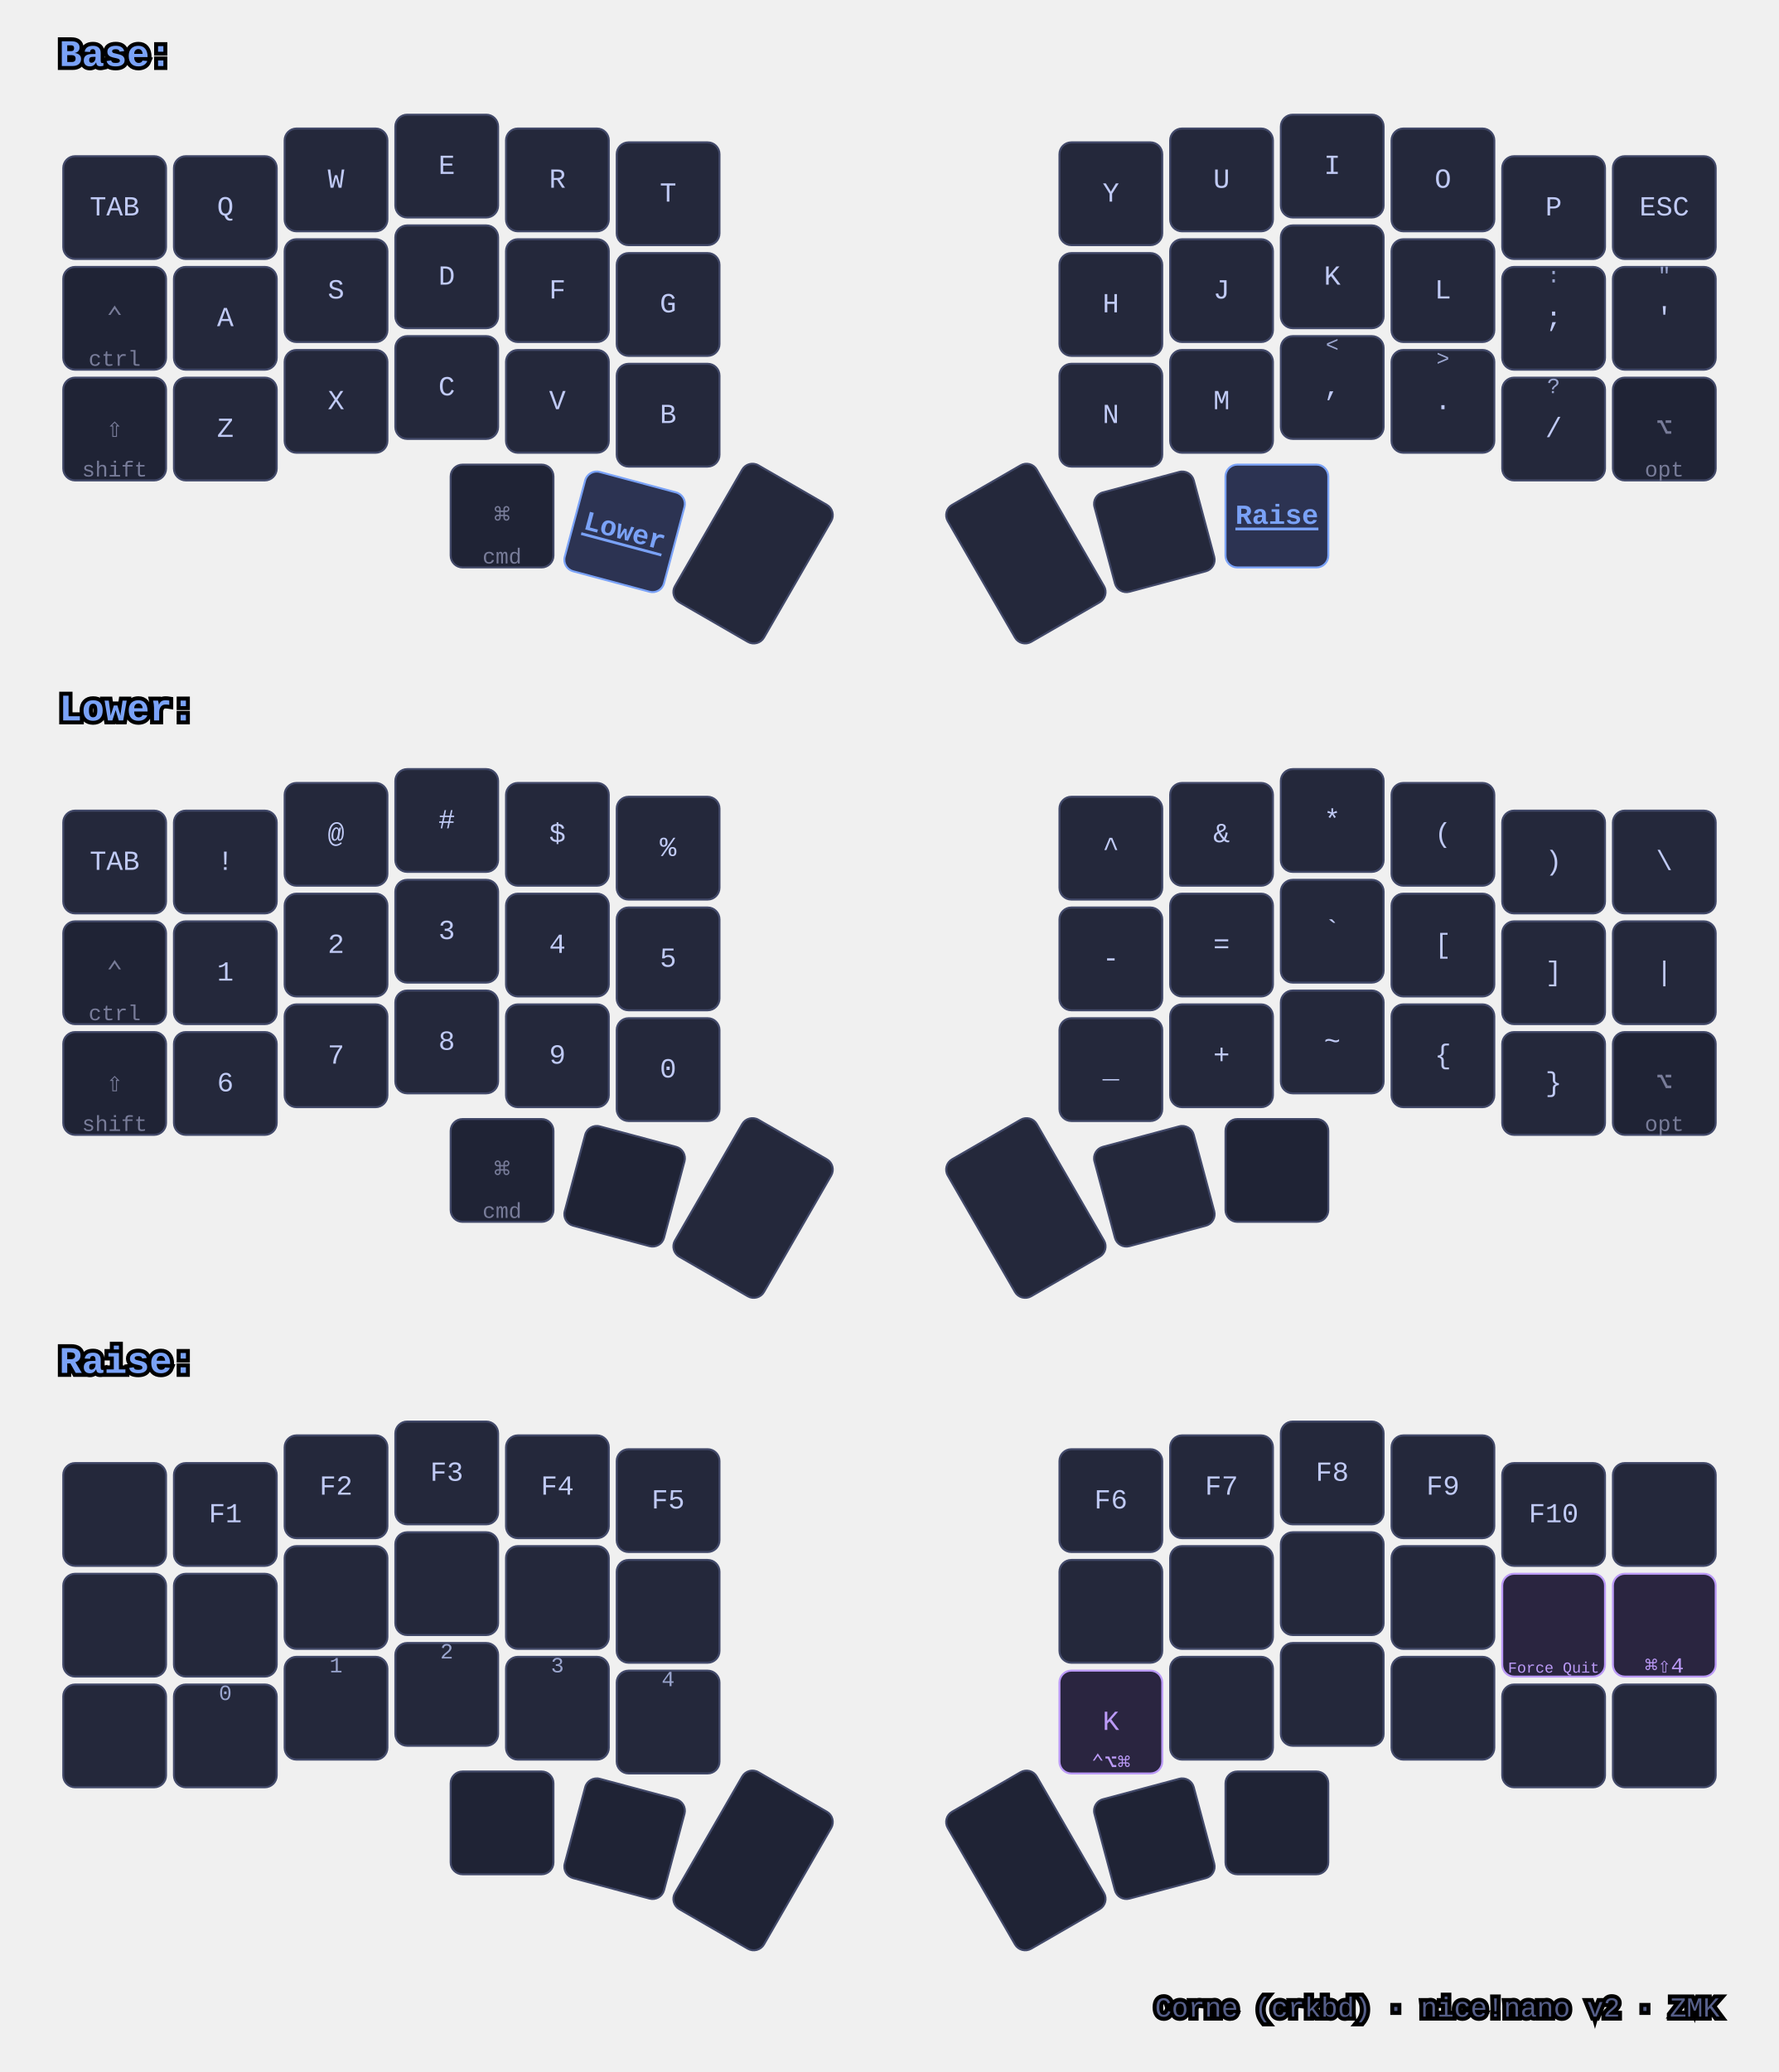
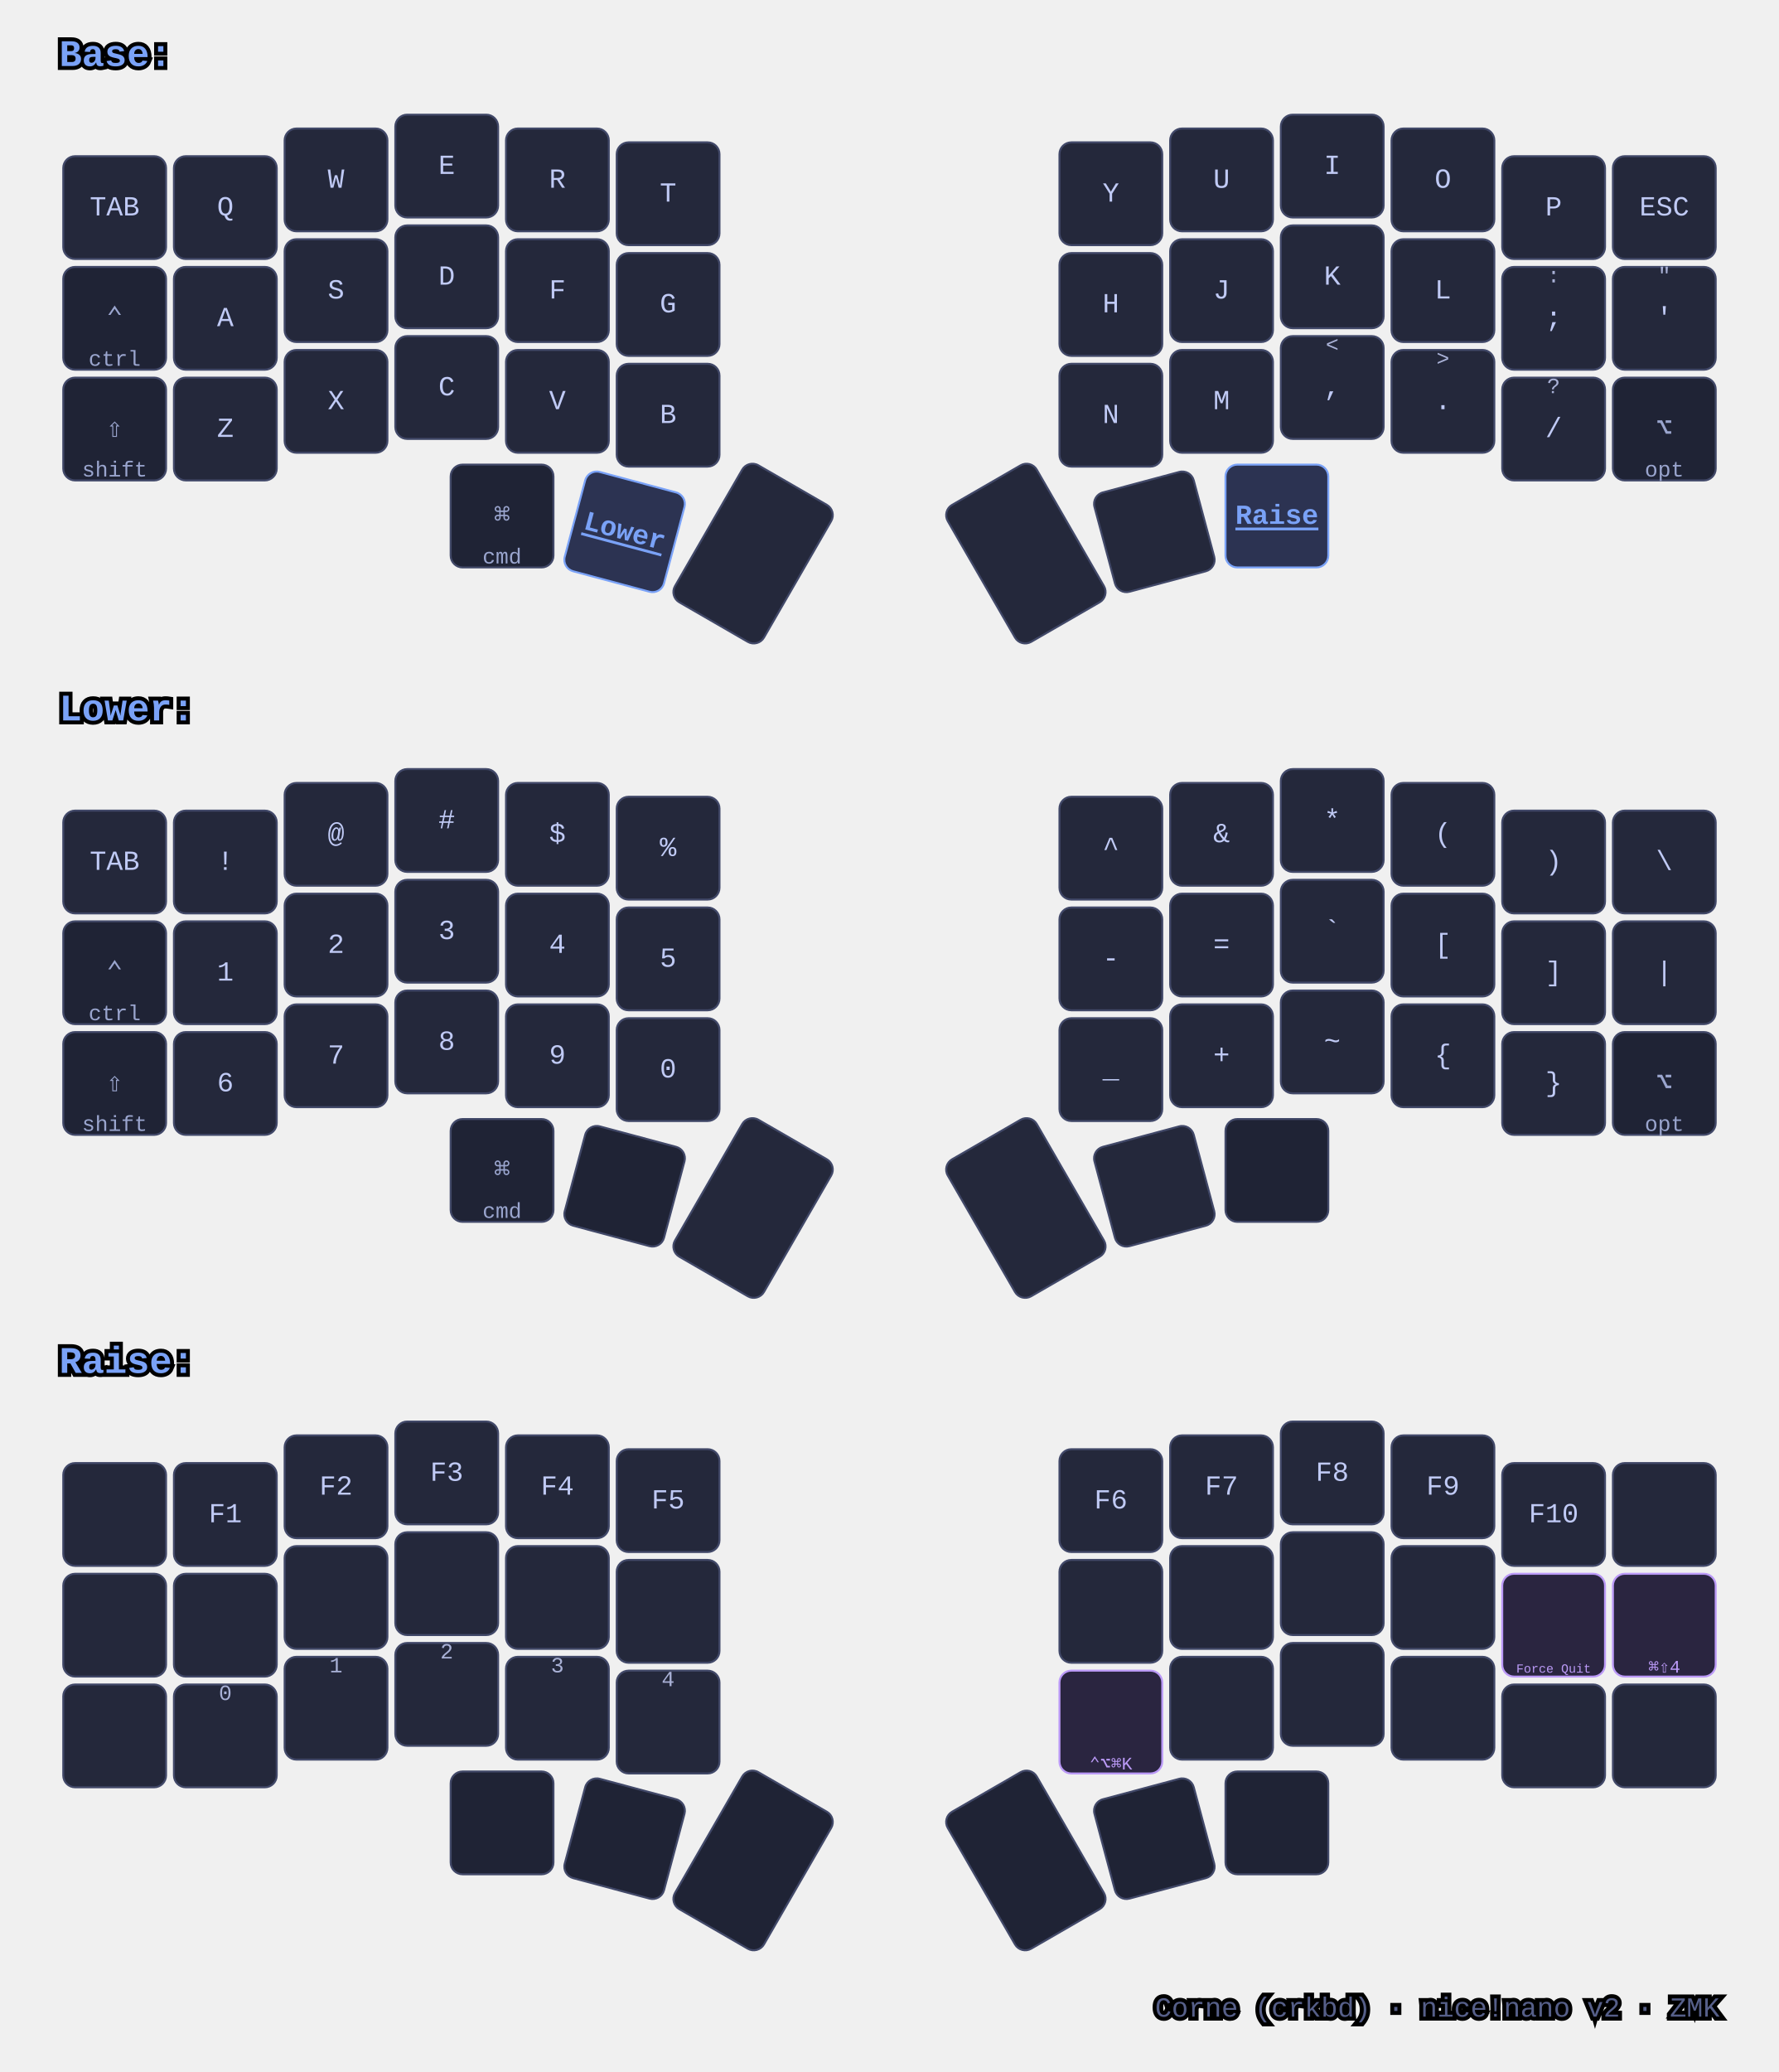
<svg xmlns="http://www.w3.org/2000/svg" xmlns:xlink="http://www.w3.org/1999/xlink" width="900" height="1048" viewBox="0 0 900 1048" class="keymap">
  <defs>/* start glyphs */
<svg id="mdi:arrow-down">
      <svg id="mdi-arrow-down" viewBox="0 0 24 24">
        <path d="M11,4H13V16L18.5,10.5L19.92,11.92L12,19.84L4.08,11.92L5.5,10.5L11,16V4Z" />
      </svg>
    </svg>
    <svg id="mdi:arrow-left">
      <svg id="mdi-arrow-left" viewBox="0 0 24 24">
        <path d="M20,11V13H8L13.5,18.5L12.08,19.92L4.16,12L12.08,4.08L13.5,5.5L8,11H20Z" />
      </svg>
    </svg>
    <svg id="mdi:arrow-right">
      <svg id="mdi-arrow-right" viewBox="0 0 24 24">
        <path d="M4,11V13H16L10.5,18.5L11.92,19.92L19.84,12L11.92,4.08L10.5,5.5L16,11H4Z" />
      </svg>
    </svg>
    <svg id="mdi:arrow-up">
      <svg id="mdi-arrow-up" viewBox="0 0 24 24">
        <path d="M13,20H11V8L5.5,13.5L4.08,12.08L12,4.16L19.92,12.08L18.5,13.5L13,8V20Z" />
      </svg>
    </svg>
    <svg id="mdi:backspace-outline">
      <svg id="mdi-backspace-outline" viewBox="0 0 24 24">
        <path d="M19,15.59L17.59,17L14,13.41L10.41,17L9,15.59L12.59,12L9,8.41L10.41,7L14,10.59L17.59,7L19,8.41L15.41,12L19,15.59M22,3A2,2 0 0,1 24,5V19A2,2 0 0,1 22,21H7C6.31,21 5.77,20.64 5.41,20.11L0,12L5.41,3.88C5.77,3.35 6.31,3 7,3H22M22,5H7L2.28,12L7,19H22V5Z" />
      </svg>
    </svg>
    <svg id="mdi:bluetooth">
      <svg id="mdi-bluetooth" viewBox="0 0 24 24">
        <path d="M14.88,16.29L13,18.17V14.41M13,5.83L14.88,7.71L13,9.58M17.71,7.71L12,2H11V9.58L6.41,5L5,6.41L10.59,12L5,17.58L6.41,19L11,14.41V22H12L17.71,16.29L13.41,12L17.71,7.71Z" />
      </svg>
    </svg>
    <svg id="mdi:bluetooth-off">
      <svg id="mdi-bluetooth-off" viewBox="0 0 24 24">
        <path d="M13,5.83L14.88,7.71L13.28,9.31L14.69,10.72L17.71,7.7L12,2H11V7.03L13,9.03M5.41,4L4,5.41L10.59,12L5,17.59L6.41,19L11,14.41V22H12L16.29,17.71L18.59,20L20,18.59M13,18.17V14.41L14.88,16.29" />
      </svg>
    </svg>
    <svg id="mdi:camera">
      <svg id="mdi-camera" viewBox="0 0 24 24">
        <path d="M4,4H7L9,2H15L17,4H20A2,2 0 0,1 22,6V18A2,2 0 0,1 20,20H4A2,2 0 0,1 2,18V6A2,2 0 0,1 4,4M12,7A5,5 0 0,0 7,12A5,5 0 0,0 12,17A5,5 0 0,0 17,12A5,5 0 0,0 12,7M12,9A3,3 0 0,1 15,12A3,3 0 0,1 12,15A3,3 0 0,1 9,12A3,3 0 0,1 12,9Z" />
      </svg>
    </svg>
    <svg id="mdi:close-octagon">
      <svg id="mdi-close-octagon" viewBox="0 0 24 24">
        <path d="M8.27,3L3,8.27V15.73L8.27,21H15.73L21,15.73V8.27L15.73,3M8.41,7L12,10.59L15.59,7L17,8.41L13.41,12L17,15.59L15.59,17L12,13.41L8.41,17L7,15.59L10.59,12L7,8.41" />
+       </svg>
+     </svg>
+     <svg id="mdi:keyboard-outline">
+       <svg id="mdi-keyboard-outline" viewBox="0 0 24 24">
+         <path d="M4,5A2,2 0 0,0 2,7V17A2,2 0 0,0 4,19H20A2,2 0 0,0 22,17V7A2,2 0 0,0 20,5H4M4,7H20V17H4V7M5,8V10H7V8H5M8,8V10H10V8H8M11,8V10H13V8H11M14,8V10H16V8H14M17,8V10H19V8H17M5,11V13H7V11H5M8,11V13H10V11H8M11,11V13H13V11H11M14,11V13H16V11H14M17,11V13H19V11H17M8,14V16H16V14H8Z" />
      </svg>
    </svg>
    <svg id="mdi:keyboard-return">
      <svg id="mdi-keyboard-return" viewBox="0 0 24 24">
        <path d="M19,7V11H5.83L9.41,7.41L8,6L2,12L8,18L9.41,16.58L5.83,13H21V7H19Z" />
      </svg>
    </svg>
    <svg id="mdi:keyboard-space">
      <svg id="mdi-keyboard-space" viewBox="0 0 24 24">
        <path d="M3 15H5V19H19V15H21V19C21 20.1 20.1 21 19 21H5C3.9 21 3 20.1 3 19V15Z" />
      </svg>
    </svg>
    <svg id="mdi:play-pause">
      <svg id="mdi-play-pause" viewBox="0 0 24 24">
        <path d="M3,5V19L11,12M13,19H16V5H13M18,5V19H21V5" />
      </svg>
    </svg>
    <svg id="mdi:skip-next">
      <svg id="mdi-skip-next" viewBox="0 0 24 24">
        <path d="M16,18H18V6H16M6,18L14.5,12L6,6V18Z" />
      </svg>
    </svg>
    <svg id="mdi:skip-previous">
      <svg id="mdi-skip-previous" viewBox="0 0 24 24">
        <path d="M6,18V6H8V18H6M9.5,12L18,6V18L9.5,12Z" />
      </svg>
    </svg>
    <svg id="mdi:volume-minus">
      <svg id="mdi-volume-minus" viewBox="0 0 24 24">
        <path d="M3,9H7L12,4V20L7,15H3V9M14,11H22V13H14V11Z" />
      </svg>
    </svg>
    <svg id="mdi:volume-plus">
      <svg id="mdi-volume-plus" viewBox="0 0 24 24">
        <path d="M3,9H7L12,4V20L7,15H3V9M14,11H17V8H19V11H22V13H19V16H17V13H14V11Z" />
      </svg>
    </svg>
  </defs>/* end glyphs */
<style>/* inherit to force styles through use tags */
svg path {
    fill: inherit;
}

/* font and background color specifications */
svg.keymap {
    font-family: SFMono-Regular,Consolas,Liberation Mono,Menlo,monospace;
    font-size: 14px;
    font-kerning: normal;
    text-rendering: optimizeLegibility;
    fill: #24292e;
}

/* default key styling */
rect.key {
    fill: #f6f8fa;
}

rect.key, rect.combo {
    stroke: #c9cccf;
    stroke-width: 1;
}

/* default key side styling, only used is draw_key_sides is set */
rect.side {
    filter: brightness(90%);
}

/* color accent for combo boxes */
rect.combo, rect.combo-separate {
    fill: #cdf;
}

/* color accent for held keys */
rect.held, rect.combo.held {
    fill: #fdd;
}

/* color accent for ghost (optional) keys */
rect.ghost, rect.combo.ghost {
    stroke-dasharray: 4, 4;
    stroke-width: 2;
}

text {
    text-anchor: middle;
    dominant-baseline: middle;
}

/* styling for layer labels */
text.label {
    font-weight: bold;
    text-anchor: start;
    stroke: white;
    stroke-width: 4;
    paint-order: stroke;
}

/* styling for optional footer */
text.footer {
    text-anchor: end;
    dominant-baseline: auto;
    stroke: white;
    stroke-width: 4;
    paint-order: stroke;
}

/* styling for combo tap, and key non-tap label text */
text.combo, text.hold, text.shifted, text.left, text.right {
    font-size: 11px;
}

text.hold {
    text-anchor: middle;
    dominant-baseline: auto;
}

text.shifted {
    text-anchor: middle;
    dominant-baseline: hanging;
}

text.left {
    text-anchor: start;
}

text.right {
    text-anchor: end;
}

text.layer-activator {
    text-decoration: underline;
}

/* styling for hold/shifted label text in combo box */
text.combo.hold, text.combo.shifted, text.combo.left, text.combo.right {
    font-size: 8px;
}

/* lighter symbol for transparent keys */
text.trans {
    fill: #7b7e81;
}

/* styling for combo dendrons */
path.combo {
    stroke-width: 1;
    stroke: gray;
    fill: none;
}

/* Start Tabler Icons Cleanup */
/* cannot use height/width with glyphs */
.icon-tabler &gt; path {
    fill: inherit;
    stroke: inherit;
    stroke-width: 2;
}
/* hide tabler's default box */
.icon-tabler &gt; path[stroke="none"][fill="none"] {
    visibility: hidden;
}
/* End Tabler Icons Cleanup */

svg.keymap { fill: #d1d6db; }
rect.key { fill: #3f4750; }
rect.key, rect.combo { stroke: #60666c; }
rect.combo, rect.combo-separate { fill: #1f3d7a; }
rect.held, rect.combo.held { fill: #854747; }
text.label, text.footer { stroke: black; }
text.trans { fill: #7e8184; }
path.combo { stroke: #7f7f7f; }

/* Tokyo Night inspired palette */
svg.keymap { background-color: #1a1b26; }
rect.key { fill: #24283b; stroke: #414868; stroke-width: 1; }
text { fill: #c0caf5; }
- text.shifted, text.hold { fill: #9aa5ce; }
+ text.shifted, text.hold { fill: #a9b1d6; }
text.label { font-size: 19px; font-weight: 700; fill: #7aa2f7; }
text.footer { fill: #565f89; }
.mod rect { fill: #1f2335; }
- .mod text { fill: #787c99; }
+ .mod text { fill: #9aa5ce; }
.layer rect { fill: #2c3352; stroke: #7aa2f7; }
.layer text { fill: #7aa2f7; font-weight: 600; }
.shortcut rect { fill: #2a2540; stroke: #bb9af7; }
.shortcut text { fill: #bb9af7; }
+ .shortcut text.hold { font-size: 9px; }
.held rect { fill: #3d59a1; stroke: #7aa2f7; }
.trans rect { fill: #1f2335; }
.glyph { fill: #c0caf5; }
.shortcut .glyph { fill: #bb9af7; }
</style>
  <g transform="translate(30, 0)" class="layer-Base">
    <text x="0" y="28" class="label" id="Base">Base:</text>
    <g transform="translate(0, 56)">
      <g transform="translate(28, 49)" class="key keypos-0">
        <rect rx="6" ry="6" x="-26" y="-26" width="52" height="52" class="key" />
        <text x="0" y="0" class="key tap">TAB</text>
      </g>
      <g transform="translate(84, 49)" class="key keypos-1">
        <rect rx="6" ry="6" x="-26" y="-26" width="52" height="52" class="key" />
        <text x="0" y="0" class="key tap">Q</text>
      </g>
      <g transform="translate(140, 35)" class="key keypos-2">
        <rect rx="6" ry="6" x="-26" y="-26" width="52" height="52" class="key" />
        <text x="0" y="0" class="key tap">W</text>
      </g>
      <g transform="translate(196, 28)" class="key keypos-3">
        <rect rx="6" ry="6" x="-26" y="-26" width="52" height="52" class="key" />
        <text x="0" y="0" class="key tap">E</text>
      </g>
      <g transform="translate(252, 35)" class="key keypos-4">
        <rect rx="6" ry="6" x="-26" y="-26" width="52" height="52" class="key" />
        <text x="0" y="0" class="key tap">R</text>
      </g>
      <g transform="translate(308, 42)" class="key keypos-5">
        <rect rx="6" ry="6" x="-26" y="-26" width="52" height="52" class="key" />
        <text x="0" y="0" class="key tap">T</text>
      </g>
      <g transform="translate(532, 42)" class="key keypos-6">
        <rect rx="6" ry="6" x="-26" y="-26" width="52" height="52" class="key" />
        <text x="0" y="0" class="key tap">Y</text>
      </g>
      <g transform="translate(588, 35)" class="key keypos-7">
        <rect rx="6" ry="6" x="-26" y="-26" width="52" height="52" class="key" />
        <text x="0" y="0" class="key tap">U</text>
      </g>
      <g transform="translate(644, 28)" class="key keypos-8">
        <rect rx="6" ry="6" x="-26" y="-26" width="52" height="52" class="key" />
        <text x="0" y="0" class="key tap">I</text>
      </g>
      <g transform="translate(700, 35)" class="key keypos-9">
        <rect rx="6" ry="6" x="-26" y="-26" width="52" height="52" class="key" />
        <text x="0" y="0" class="key tap">O</text>
      </g>
      <g transform="translate(756, 49)" class="key keypos-10">
        <rect rx="6" ry="6" x="-26" y="-26" width="52" height="52" class="key" />
        <text x="0" y="0" class="key tap">P</text>
      </g>
      <g transform="translate(812, 49)" class="key keypos-11">
        <rect rx="6" ry="6" x="-26" y="-26" width="52" height="52" class="key" />
        <text x="0" y="0" class="key tap">ESC</text>
      </g>
      <g transform="translate(28, 105)" class="key mod keypos-12">
        <rect rx="6" ry="6" x="-26" y="-26" width="52" height="52" class="key mod" />
        <text x="0" y="0" class="key mod tap">⌃</text>
        <text x="0" y="24" class="key mod hold">ctrl</text>
      </g>
      <g transform="translate(84, 105)" class="key keypos-13">
        <rect rx="6" ry="6" x="-26" y="-26" width="52" height="52" class="key" />
        <text x="0" y="0" class="key tap">A</text>
      </g>
      <g transform="translate(140, 91)" class="key keypos-14">
        <rect rx="6" ry="6" x="-26" y="-26" width="52" height="52" class="key" />
        <text x="0" y="0" class="key tap">S</text>
      </g>
      <g transform="translate(196, 84)" class="key keypos-15">
        <rect rx="6" ry="6" x="-26" y="-26" width="52" height="52" class="key" />
        <text x="0" y="0" class="key tap">D</text>
      </g>
      <g transform="translate(252, 91)" class="key keypos-16">
        <rect rx="6" ry="6" x="-26" y="-26" width="52" height="52" class="key" />
        <text x="0" y="0" class="key tap">F</text>
      </g>
      <g transform="translate(308, 98)" class="key keypos-17">
        <rect rx="6" ry="6" x="-26" y="-26" width="52" height="52" class="key" />
        <text x="0" y="0" class="key tap">G</text>
      </g>
      <g transform="translate(532, 98)" class="key keypos-18">
        <rect rx="6" ry="6" x="-26" y="-26" width="52" height="52" class="key" />
        <text x="0" y="0" class="key tap">H</text>
      </g>
      <g transform="translate(588, 91)" class="key keypos-19">
        <rect rx="6" ry="6" x="-26" y="-26" width="52" height="52" class="key" />
        <text x="0" y="0" class="key tap">J</text>
      </g>
      <g transform="translate(644, 84)" class="key keypos-20">
        <rect rx="6" ry="6" x="-26" y="-26" width="52" height="52" class="key" />
        <text x="0" y="0" class="key tap">K</text>
      </g>
      <g transform="translate(700, 91)" class="key keypos-21">
        <rect rx="6" ry="6" x="-26" y="-26" width="52" height="52" class="key" />
        <text x="0" y="0" class="key tap">L</text>
      </g>
      <g transform="translate(756, 105)" class="key keypos-22">
        <rect rx="6" ry="6" x="-26" y="-26" width="52" height="52" class="key" />
        <text x="0" y="0" class="key tap">;</text>
        <text x="0" y="-24" class="key shifted">:</text>
      </g>
      <g transform="translate(812, 105)" class="key keypos-23">
        <rect rx="6" ry="6" x="-26" y="-26" width="52" height="52" class="key" />
        <text x="0" y="0" class="key tap">'</text>
        <text x="0" y="-24" class="key shifted">"</text>
      </g>
      <g transform="translate(28, 161)" class="key mod keypos-24">
        <rect rx="6" ry="6" x="-26" y="-26" width="52" height="52" class="key mod" />
        <text x="0" y="0" class="key mod tap">⇧</text>
        <text x="0" y="24" class="key mod hold">shift</text>
      </g>
      <g transform="translate(84, 161)" class="key keypos-25">
        <rect rx="6" ry="6" x="-26" y="-26" width="52" height="52" class="key" />
        <text x="0" y="0" class="key tap">Z</text>
      </g>
      <g transform="translate(140, 147)" class="key keypos-26">
        <rect rx="6" ry="6" x="-26" y="-26" width="52" height="52" class="key" />
        <text x="0" y="0" class="key tap">X</text>
      </g>
      <g transform="translate(196, 140)" class="key keypos-27">
        <rect rx="6" ry="6" x="-26" y="-26" width="52" height="52" class="key" />
        <text x="0" y="0" class="key tap">C</text>
      </g>
      <g transform="translate(252, 147)" class="key keypos-28">
        <rect rx="6" ry="6" x="-26" y="-26" width="52" height="52" class="key" />
        <text x="0" y="0" class="key tap">V</text>
      </g>
      <g transform="translate(308, 154)" class="key keypos-29">
        <rect rx="6" ry="6" x="-26" y="-26" width="52" height="52" class="key" />
        <text x="0" y="0" class="key tap">B</text>
      </g>
      <g transform="translate(532, 154)" class="key keypos-30">
        <rect rx="6" ry="6" x="-26" y="-26" width="52" height="52" class="key" />
        <text x="0" y="0" class="key tap">N</text>
      </g>
      <g transform="translate(588, 147)" class="key keypos-31">
        <rect rx="6" ry="6" x="-26" y="-26" width="52" height="52" class="key" />
        <text x="0" y="0" class="key tap">M</text>
      </g>
      <g transform="translate(644, 140)" class="key keypos-32">
        <rect rx="6" ry="6" x="-26" y="-26" width="52" height="52" class="key" />
        <text x="0" y="0" class="key tap">,</text>
        <text x="0" y="-24" class="key shifted">&lt;</text>
      </g>
      <g transform="translate(700, 147)" class="key keypos-33">
        <rect rx="6" ry="6" x="-26" y="-26" width="52" height="52" class="key" />
        <text x="0" y="0" class="key tap">.</text>
        <text x="0" y="-24" class="key shifted">&gt;</text>
      </g>
      <g transform="translate(756, 161)" class="key keypos-34">
        <rect rx="6" ry="6" x="-26" y="-26" width="52" height="52" class="key" />
        <text x="0" y="0" class="key tap">/</text>
        <text x="0" y="-24" class="key shifted">?</text>
      </g>
      <g transform="translate(812, 161)" class="key mod keypos-35">
        <rect rx="6" ry="6" x="-26" y="-26" width="52" height="52" class="key mod" />
        <text x="0" y="0" class="key mod tap">⌥</text>
        <text x="0" y="24" class="key mod hold">opt</text>
      </g>
      <g transform="translate(224, 205)" class="key mod keypos-36">
        <rect rx="6" ry="6" x="-26" y="-26" width="52" height="52" class="key mod" />
        <text x="0" y="0" class="key mod tap">⌘</text>
        <text x="0" y="24" class="key mod hold">cmd</text>
      </g>
      <g transform="translate(286, 213) rotate(15.0)" class="key layer keypos-37">
        <rect rx="6" ry="6" x="-26" y="-26" width="52" height="52" class="key layer" />
        <a href="#Lower">
          <text x="0" y="0" class="key layer tap layer-activator">Lower</text>
        </a>
      </g>
      <g transform="translate(351, 224) rotate(30.0)" class="key keypos-38">
        <rect rx="6" ry="6" x="-26" y="-40" width="52" height="80" class="key" />
        <use href="#mdi:keyboard-return" xlink:href="#mdi:keyboard-return" x="-7" y="-7" height="14" width="14.0" class="key tap glyph mdi:keyboard-return" />
      </g>
      <g transform="translate(489, 224) rotate(-30.0)" class="key keypos-39">
        <rect rx="6" ry="6" x="-26" y="-40" width="52" height="80" class="key" />
        <use href="#mdi:keyboard-space" xlink:href="#mdi:keyboard-space" x="-7" y="-7" height="14" width="14.0" class="key tap glyph mdi:keyboard-space" />
      </g>
      <g transform="translate(554, 213) rotate(-15.0)" class="key keypos-40">
        <rect rx="6" ry="6" x="-26" y="-26" width="52" height="52" class="key" />
        <use href="#mdi:backspace-outline" xlink:href="#mdi:backspace-outline" x="-7" y="-7" height="14" width="14.0" class="key tap glyph mdi:backspace-outline" />
      </g>
      <g transform="translate(616, 205)" class="key layer keypos-41">
        <rect rx="6" ry="6" x="-26" y="-26" width="52" height="52" class="key layer" />
        <a href="#Raise">
          <text x="0" y="0" class="key layer tap layer-activator">Raise</text>
        </a>
      </g>
    </g>
  </g>
  <g transform="translate(30, 331)" class="layer-Lower">
    <text x="0" y="28" class="label" id="Lower">Lower:</text>
    <g transform="translate(0, 56)">
      <g transform="translate(28, 49)" class="key keypos-0">
        <rect rx="6" ry="6" x="-26" y="-26" width="52" height="52" class="key" />
        <text x="0" y="0" class="key tap">TAB</text>
      </g>
      <g transform="translate(84, 49)" class="key keypos-1">
        <rect rx="6" ry="6" x="-26" y="-26" width="52" height="52" class="key" />
        <text x="0" y="0" class="key tap">!</text>
      </g>
      <g transform="translate(140, 35)" class="key keypos-2">
        <rect rx="6" ry="6" x="-26" y="-26" width="52" height="52" class="key" />
        <text x="0" y="0" class="key tap">@</text>
      </g>
      <g transform="translate(196, 28)" class="key keypos-3">
        <rect rx="6" ry="6" x="-26" y="-26" width="52" height="52" class="key" />
        <text x="0" y="0" class="key tap">#</text>
      </g>
      <g transform="translate(252, 35)" class="key keypos-4">
        <rect rx="6" ry="6" x="-26" y="-26" width="52" height="52" class="key" />
        <text x="0" y="0" class="key tap">$</text>
      </g>
      <g transform="translate(308, 42)" class="key keypos-5">
        <rect rx="6" ry="6" x="-26" y="-26" width="52" height="52" class="key" />
        <text x="0" y="0" class="key tap">%</text>
      </g>
      <g transform="translate(532, 42)" class="key keypos-6">
        <rect rx="6" ry="6" x="-26" y="-26" width="52" height="52" class="key" />
        <text x="0" y="0" class="key tap">^</text>
      </g>
      <g transform="translate(588, 35)" class="key keypos-7">
        <rect rx="6" ry="6" x="-26" y="-26" width="52" height="52" class="key" />
        <text x="0" y="0" class="key tap">&amp;</text>
      </g>
      <g transform="translate(644, 28)" class="key keypos-8">
        <rect rx="6" ry="6" x="-26" y="-26" width="52" height="52" class="key" />
        <text x="0" y="0" class="key tap">*</text>
      </g>
      <g transform="translate(700, 35)" class="key keypos-9">
        <rect rx="6" ry="6" x="-26" y="-26" width="52" height="52" class="key" />
        <text x="0" y="0" class="key tap">(</text>
      </g>
      <g transform="translate(756, 49)" class="key keypos-10">
        <rect rx="6" ry="6" x="-26" y="-26" width="52" height="52" class="key" />
        <text x="0" y="0" class="key tap">)</text>
      </g>
      <g transform="translate(812, 49)" class="key keypos-11">
        <rect rx="6" ry="6" x="-26" y="-26" width="52" height="52" class="key" />
        <text x="0" y="0" class="key tap">\</text>
      </g>
      <g transform="translate(28, 105)" class="key mod keypos-12">
        <rect rx="6" ry="6" x="-26" y="-26" width="52" height="52" class="key mod" />
        <text x="0" y="0" class="key mod tap">⌃</text>
        <text x="0" y="24" class="key mod hold">ctrl</text>
      </g>
      <g transform="translate(84, 105)" class="key keypos-13">
        <rect rx="6" ry="6" x="-26" y="-26" width="52" height="52" class="key" />
        <text x="0" y="0" class="key tap">1</text>
      </g>
      <g transform="translate(140, 91)" class="key keypos-14">
        <rect rx="6" ry="6" x="-26" y="-26" width="52" height="52" class="key" />
        <text x="0" y="0" class="key tap">2</text>
      </g>
      <g transform="translate(196, 84)" class="key keypos-15">
        <rect rx="6" ry="6" x="-26" y="-26" width="52" height="52" class="key" />
        <text x="0" y="0" class="key tap">3</text>
      </g>
      <g transform="translate(252, 91)" class="key keypos-16">
        <rect rx="6" ry="6" x="-26" y="-26" width="52" height="52" class="key" />
        <text x="0" y="0" class="key tap">4</text>
      </g>
      <g transform="translate(308, 98)" class="key keypos-17">
        <rect rx="6" ry="6" x="-26" y="-26" width="52" height="52" class="key" />
        <text x="0" y="0" class="key tap">5</text>
      </g>
      <g transform="translate(532, 98)" class="key keypos-18">
        <rect rx="6" ry="6" x="-26" y="-26" width="52" height="52" class="key" />
        <text x="0" y="0" class="key tap">-</text>
      </g>
      <g transform="translate(588, 91)" class="key keypos-19">
        <rect rx="6" ry="6" x="-26" y="-26" width="52" height="52" class="key" />
        <text x="0" y="0" class="key tap">=</text>
      </g>
      <g transform="translate(644, 84)" class="key keypos-20">
        <rect rx="6" ry="6" x="-26" y="-26" width="52" height="52" class="key" />
        <text x="0" y="0" class="key tap">`</text>
      </g>
      <g transform="translate(700, 91)" class="key keypos-21">
        <rect rx="6" ry="6" x="-26" y="-26" width="52" height="52" class="key" />
        <text x="0" y="0" class="key tap">[</text>
      </g>
      <g transform="translate(756, 105)" class="key keypos-22">
        <rect rx="6" ry="6" x="-26" y="-26" width="52" height="52" class="key" />
        <text x="0" y="0" class="key tap">]</text>
      </g>
      <g transform="translate(812, 105)" class="key keypos-23">
        <rect rx="6" ry="6" x="-26" y="-26" width="52" height="52" class="key" />
        <text x="0" y="0" class="key tap">|</text>
      </g>
      <g transform="translate(28, 161)" class="key mod keypos-24">
        <rect rx="6" ry="6" x="-26" y="-26" width="52" height="52" class="key mod" />
        <text x="0" y="0" class="key mod tap">⇧</text>
        <text x="0" y="24" class="key mod hold">shift</text>
      </g>
      <g transform="translate(84, 161)" class="key keypos-25">
        <rect rx="6" ry="6" x="-26" y="-26" width="52" height="52" class="key" />
        <text x="0" y="0" class="key tap">6</text>
      </g>
      <g transform="translate(140, 147)" class="key keypos-26">
        <rect rx="6" ry="6" x="-26" y="-26" width="52" height="52" class="key" />
        <text x="0" y="0" class="key tap">7</text>
      </g>
      <g transform="translate(196, 140)" class="key keypos-27">
        <rect rx="6" ry="6" x="-26" y="-26" width="52" height="52" class="key" />
        <text x="0" y="0" class="key tap">8</text>
      </g>
      <g transform="translate(252, 147)" class="key keypos-28">
        <rect rx="6" ry="6" x="-26" y="-26" width="52" height="52" class="key" />
        <text x="0" y="0" class="key tap">9</text>
      </g>
      <g transform="translate(308, 154)" class="key keypos-29">
        <rect rx="6" ry="6" x="-26" y="-26" width="52" height="52" class="key" />
        <text x="0" y="0" class="key tap">0</text>
      </g>
      <g transform="translate(532, 154)" class="key keypos-30">
        <rect rx="6" ry="6" x="-26" y="-26" width="52" height="52" class="key" />
        <text x="0" y="0" class="key tap">_</text>
      </g>
      <g transform="translate(588, 147)" class="key keypos-31">
        <rect rx="6" ry="6" x="-26" y="-26" width="52" height="52" class="key" />
        <text x="0" y="0" class="key tap">+</text>
      </g>
      <g transform="translate(644, 140)" class="key keypos-32">
        <rect rx="6" ry="6" x="-26" y="-26" width="52" height="52" class="key" />
        <text x="0" y="0" class="key tap">~</text>
      </g>
      <g transform="translate(700, 147)" class="key keypos-33">
        <rect rx="6" ry="6" x="-26" y="-26" width="52" height="52" class="key" />
        <text x="0" y="0" class="key tap">{</text>
      </g>
      <g transform="translate(756, 161)" class="key keypos-34">
        <rect rx="6" ry="6" x="-26" y="-26" width="52" height="52" class="key" />
        <text x="0" y="0" class="key tap">}</text>
      </g>
      <g transform="translate(812, 161)" class="key mod keypos-35">
        <rect rx="6" ry="6" x="-26" y="-26" width="52" height="52" class="key mod" />
        <text x="0" y="0" class="key mod tap">⌥</text>
        <text x="0" y="24" class="key mod hold">opt</text>
      </g>
      <g transform="translate(224, 205)" class="key mod keypos-36">
        <rect rx="6" ry="6" x="-26" y="-26" width="52" height="52" class="key mod" />
        <text x="0" y="0" class="key mod tap">⌘</text>
        <text x="0" y="24" class="key mod hold">cmd</text>
      </g>
      <g transform="translate(286, 213) rotate(15.0)" class="key trans keypos-37">
        <rect rx="6" ry="6" x="-26" y="-26" width="52" height="52" class="key trans" />
      </g>
      <g transform="translate(351, 224) rotate(30.0)" class="key keypos-38">
        <rect rx="6" ry="6" x="-26" y="-40" width="52" height="80" class="key" />
        <use href="#mdi:keyboard-return" xlink:href="#mdi:keyboard-return" x="-7" y="-7" height="14" width="14.0" class="key tap glyph mdi:keyboard-return" />
      </g>
      <g transform="translate(489, 224) rotate(-30.0)" class="key keypos-39">
        <rect rx="6" ry="6" x="-26" y="-40" width="52" height="80" class="key" />
        <use href="#mdi:keyboard-space" xlink:href="#mdi:keyboard-space" x="-7" y="-7" height="14" width="14.0" class="key tap glyph mdi:keyboard-space" />
      </g>
      <g transform="translate(554, 213) rotate(-15.0)" class="key keypos-40">
        <rect rx="6" ry="6" x="-26" y="-26" width="52" height="52" class="key" />
        <use href="#mdi:backspace-outline" xlink:href="#mdi:backspace-outline" x="-7" y="-7" height="14" width="14.0" class="key tap glyph mdi:backspace-outline" />
      </g>
      <g transform="translate(616, 205)" class="key trans keypos-41">
        <rect rx="6" ry="6" x="-26" y="-26" width="52" height="52" class="key trans" />
      </g>
    </g>
  </g>
  <g transform="translate(30, 661)" class="layer-Raise">
    <text x="0" y="28" class="label" id="Raise">Raise:</text>
    <g transform="translate(0, 56)">
      <g transform="translate(28, 49)" class="key keypos-0">
        <rect rx="6" ry="6" x="-26" y="-26" width="52" height="52" class="key" />
      </g>
      <g transform="translate(84, 49)" class="key keypos-1">
        <rect rx="6" ry="6" x="-26" y="-26" width="52" height="52" class="key" />
        <text x="0" y="0" class="key tap">F1</text>
      </g>
      <g transform="translate(140, 35)" class="key keypos-2">
        <rect rx="6" ry="6" x="-26" y="-26" width="52" height="52" class="key" />
        <text x="0" y="0" class="key tap">F2</text>
      </g>
      <g transform="translate(196, 28)" class="key keypos-3">
        <rect rx="6" ry="6" x="-26" y="-26" width="52" height="52" class="key" />
        <text x="0" y="0" class="key tap">F3</text>
      </g>
      <g transform="translate(252, 35)" class="key keypos-4">
        <rect rx="6" ry="6" x="-26" y="-26" width="52" height="52" class="key" />
        <text x="0" y="0" class="key tap">F4</text>
      </g>
      <g transform="translate(308, 42)" class="key keypos-5">
        <rect rx="6" ry="6" x="-26" y="-26" width="52" height="52" class="key" />
        <text x="0" y="0" class="key tap">F5</text>
      </g>
      <g transform="translate(532, 42)" class="key keypos-6">
        <rect rx="6" ry="6" x="-26" y="-26" width="52" height="52" class="key" />
        <text x="0" y="0" class="key tap">F6</text>
      </g>
      <g transform="translate(588, 35)" class="key keypos-7">
        <rect rx="6" ry="6" x="-26" y="-26" width="52" height="52" class="key" />
        <text x="0" y="0" class="key tap">F7</text>
      </g>
      <g transform="translate(644, 28)" class="key keypos-8">
        <rect rx="6" ry="6" x="-26" y="-26" width="52" height="52" class="key" />
        <text x="0" y="0" class="key tap">F8</text>
      </g>
      <g transform="translate(700, 35)" class="key keypos-9">
        <rect rx="6" ry="6" x="-26" y="-26" width="52" height="52" class="key" />
        <text x="0" y="0" class="key tap">F9</text>
      </g>
      <g transform="translate(756, 49)" class="key keypos-10">
        <rect rx="6" ry="6" x="-26" y="-26" width="52" height="52" class="key" />
        <text x="0" y="0" class="key tap">F10</text>
      </g>
      <g transform="translate(812, 49)" class="key keypos-11">
        <rect rx="6" ry="6" x="-26" y="-26" width="52" height="52" class="key" />
      </g>
      <g transform="translate(28, 105)" class="key keypos-12">
        <rect rx="6" ry="6" x="-26" y="-26" width="52" height="52" class="key" />
      </g>
      <g transform="translate(84, 105)" class="key keypos-13">
        <rect rx="6" ry="6" x="-26" y="-26" width="52" height="52" class="key" />
        <use href="#mdi:skip-previous" xlink:href="#mdi:skip-previous" x="-7" y="-7" height="14" width="14.0" class="key tap glyph mdi:skip-previous" />
      </g>
      <g transform="translate(140, 91)" class="key keypos-14">
        <rect rx="6" ry="6" x="-26" y="-26" width="52" height="52" class="key" />
        <use href="#mdi:skip-next" xlink:href="#mdi:skip-next" x="-7" y="-7" height="14" width="14.0" class="key tap glyph mdi:skip-next" />
      </g>
      <g transform="translate(196, 84)" class="key keypos-15">
        <rect rx="6" ry="6" x="-26" y="-26" width="52" height="52" class="key" />
        <use href="#mdi:volume-minus" xlink:href="#mdi:volume-minus" x="-7" y="-7" height="14" width="14.0" class="key tap glyph mdi:volume-minus" />
      </g>
      <g transform="translate(252, 91)" class="key keypos-16">
        <rect rx="6" ry="6" x="-26" y="-26" width="52" height="52" class="key" />
        <use href="#mdi:volume-plus" xlink:href="#mdi:volume-plus" x="-7" y="-7" height="14" width="14.0" class="key tap glyph mdi:volume-plus" />
      </g>
      <g transform="translate(308, 98)" class="key keypos-17">
        <rect rx="6" ry="6" x="-26" y="-26" width="52" height="52" class="key" />
        <use href="#mdi:play-pause" xlink:href="#mdi:play-pause" x="-7" y="-7" height="14" width="14.0" class="key tap glyph mdi:play-pause" />
      </g>
      <g transform="translate(532, 98)" class="key keypos-18">
        <rect rx="6" ry="6" x="-26" y="-26" width="52" height="52" class="key" />
        <use href="#mdi:arrow-left" xlink:href="#mdi:arrow-left" x="-7" y="-7" height="14" width="14.0" class="key tap glyph mdi:arrow-left" />
      </g>
      <g transform="translate(588, 91)" class="key keypos-19">
        <rect rx="6" ry="6" x="-26" y="-26" width="52" height="52" class="key" />
        <use href="#mdi:arrow-down" xlink:href="#mdi:arrow-down" x="-7" y="-7" height="14" width="14.0" class="key tap glyph mdi:arrow-down" />
      </g>
      <g transform="translate(644, 84)" class="key keypos-20">
        <rect rx="6" ry="6" x="-26" y="-26" width="52" height="52" class="key" />
        <use href="#mdi:arrow-up" xlink:href="#mdi:arrow-up" x="-7" y="-7" height="14" width="14.0" class="key tap glyph mdi:arrow-up" />
      </g>
      <g transform="translate(700, 91)" class="key keypos-21">
        <rect rx="6" ry="6" x="-26" y="-26" width="52" height="52" class="key" />
        <use href="#mdi:arrow-right" xlink:href="#mdi:arrow-right" x="-7" y="-7" height="14" width="14.0" class="key tap glyph mdi:arrow-right" />
      </g>
      <g transform="translate(756, 105)" class="key shortcut keypos-22">
        <rect rx="6" ry="6" x="-26" y="-26" width="52" height="52" class="key shortcut" />
        <use href="#mdi:close-octagon" xlink:href="#mdi:close-octagon" x="-7" y="-7" height="14" width="14.0" class="key shortcut tap glyph mdi:close-octagon" />
        <text x="0" y="24" class="key shortcut hold">
          <tspan style="font-size: 70%">Force Quit</tspan>
        </text>
      </g>
      <g transform="translate(812, 105)" class="key shortcut keypos-23">
        <rect rx="6" ry="6" x="-26" y="-26" width="52" height="52" class="key shortcut" />
        <use href="#mdi:camera" xlink:href="#mdi:camera" x="-7" y="-7" height="14" width="14.0" class="key shortcut tap glyph mdi:camera" />
        <text x="0" y="24" class="key shortcut hold">⌘⇧4</text>
      </g>
      <g transform="translate(28, 161)" class="key keypos-24">
        <rect rx="6" ry="6" x="-26" y="-26" width="52" height="52" class="key" />
        <use href="#mdi:bluetooth-off" xlink:href="#mdi:bluetooth-off" x="-7" y="-7" height="14" width="14.0" class="key tap glyph mdi:bluetooth-off" />
      </g>
      <g transform="translate(84, 161)" class="key keypos-25">
        <rect rx="6" ry="6" x="-26" y="-26" width="52" height="52" class="key" />
        <use href="#mdi:bluetooth" xlink:href="#mdi:bluetooth" x="-7" y="-7" height="14" width="14.0" class="key tap glyph mdi:bluetooth" />
        <text x="0" y="-24" class="key shifted">0</text>
      </g>
      <g transform="translate(140, 147)" class="key keypos-26">
        <rect rx="6" ry="6" x="-26" y="-26" width="52" height="52" class="key" />
        <use href="#mdi:bluetooth" xlink:href="#mdi:bluetooth" x="-7" y="-7" height="14" width="14.0" class="key tap glyph mdi:bluetooth" />
        <text x="0" y="-24" class="key shifted">1</text>
      </g>
      <g transform="translate(196, 140)" class="key keypos-27">
        <rect rx="6" ry="6" x="-26" y="-26" width="52" height="52" class="key" />
        <use href="#mdi:bluetooth" xlink:href="#mdi:bluetooth" x="-7" y="-7" height="14" width="14.0" class="key tap glyph mdi:bluetooth" />
        <text x="0" y="-24" class="key shifted">2</text>
      </g>
      <g transform="translate(252, 147)" class="key keypos-28">
        <rect rx="6" ry="6" x="-26" y="-26" width="52" height="52" class="key" />
        <use href="#mdi:bluetooth" xlink:href="#mdi:bluetooth" x="-7" y="-7" height="14" width="14.0" class="key tap glyph mdi:bluetooth" />
        <text x="0" y="-24" class="key shifted">3</text>
      </g>
      <g transform="translate(308, 154)" class="key keypos-29">
        <rect rx="6" ry="6" x="-26" y="-26" width="52" height="52" class="key" />
        <use href="#mdi:bluetooth" xlink:href="#mdi:bluetooth" x="-7" y="-7" height="14" width="14.0" class="key tap glyph mdi:bluetooth" />
        <text x="0" y="-24" class="key shifted">4</text>
      </g>
      <g transform="translate(532, 154)" class="key shortcut keypos-30">
        <rect rx="6" ry="6" x="-26" y="-26" width="52" height="52" class="key shortcut" />
-         <text x="0" y="0" class="key shortcut tap">K</text>
-         <text x="0" y="24" class="key shortcut hold">⌃⌥⌘</text>
+         <use href="#mdi:keyboard-outline" xlink:href="#mdi:keyboard-outline" x="-7" y="-7" height="14" width="14.0" class="key shortcut tap glyph mdi:keyboard-outline" />
+         <text x="0" y="24" class="key shortcut hold">⌃⌥⌘K</text>
      </g>
      <g transform="translate(588, 147)" class="key keypos-31">
        <rect rx="6" ry="6" x="-26" y="-26" width="52" height="52" class="key" />
      </g>
      <g transform="translate(644, 140)" class="key keypos-32">
        <rect rx="6" ry="6" x="-26" y="-26" width="52" height="52" class="key" />
      </g>
      <g transform="translate(700, 147)" class="key keypos-33">
        <rect rx="6" ry="6" x="-26" y="-26" width="52" height="52" class="key" />
      </g>
      <g transform="translate(756, 161)" class="key keypos-34">
        <rect rx="6" ry="6" x="-26" y="-26" width="52" height="52" class="key" />
      </g>
      <g transform="translate(812, 161)" class="key keypos-35">
        <rect rx="6" ry="6" x="-26" y="-26" width="52" height="52" class="key" />
      </g>
      <g transform="translate(224, 205)" class="key trans keypos-36">
        <rect rx="6" ry="6" x="-26" y="-26" width="52" height="52" class="key trans" />
      </g>
      <g transform="translate(286, 213) rotate(15.0)" class="key trans keypos-37">
        <rect rx="6" ry="6" x="-26" y="-26" width="52" height="52" class="key trans" />
      </g>
      <g transform="translate(351, 224) rotate(30.0)" class="key trans keypos-38">
        <rect rx="6" ry="6" x="-26" y="-40" width="52" height="80" class="key trans" />
      </g>
      <g transform="translate(489, 224) rotate(-30.0)" class="key trans keypos-39">
        <rect rx="6" ry="6" x="-26" y="-40" width="52" height="80" class="key trans" />
      </g>
      <g transform="translate(554, 213) rotate(-15.0)" class="key trans keypos-40">
        <rect rx="6" ry="6" x="-26" y="-26" width="52" height="52" class="key trans" />
      </g>
      <g transform="translate(616, 205)" class="key trans keypos-41">
        <rect rx="6" ry="6" x="-26" y="-26" width="52" height="52" class="key trans" />
      </g>
    </g>
  </g>
  <text x="870.0" y="1020.0" class="footer">Corne (crkbd) · nice!nano v2 · ZMK</text>
</svg>
